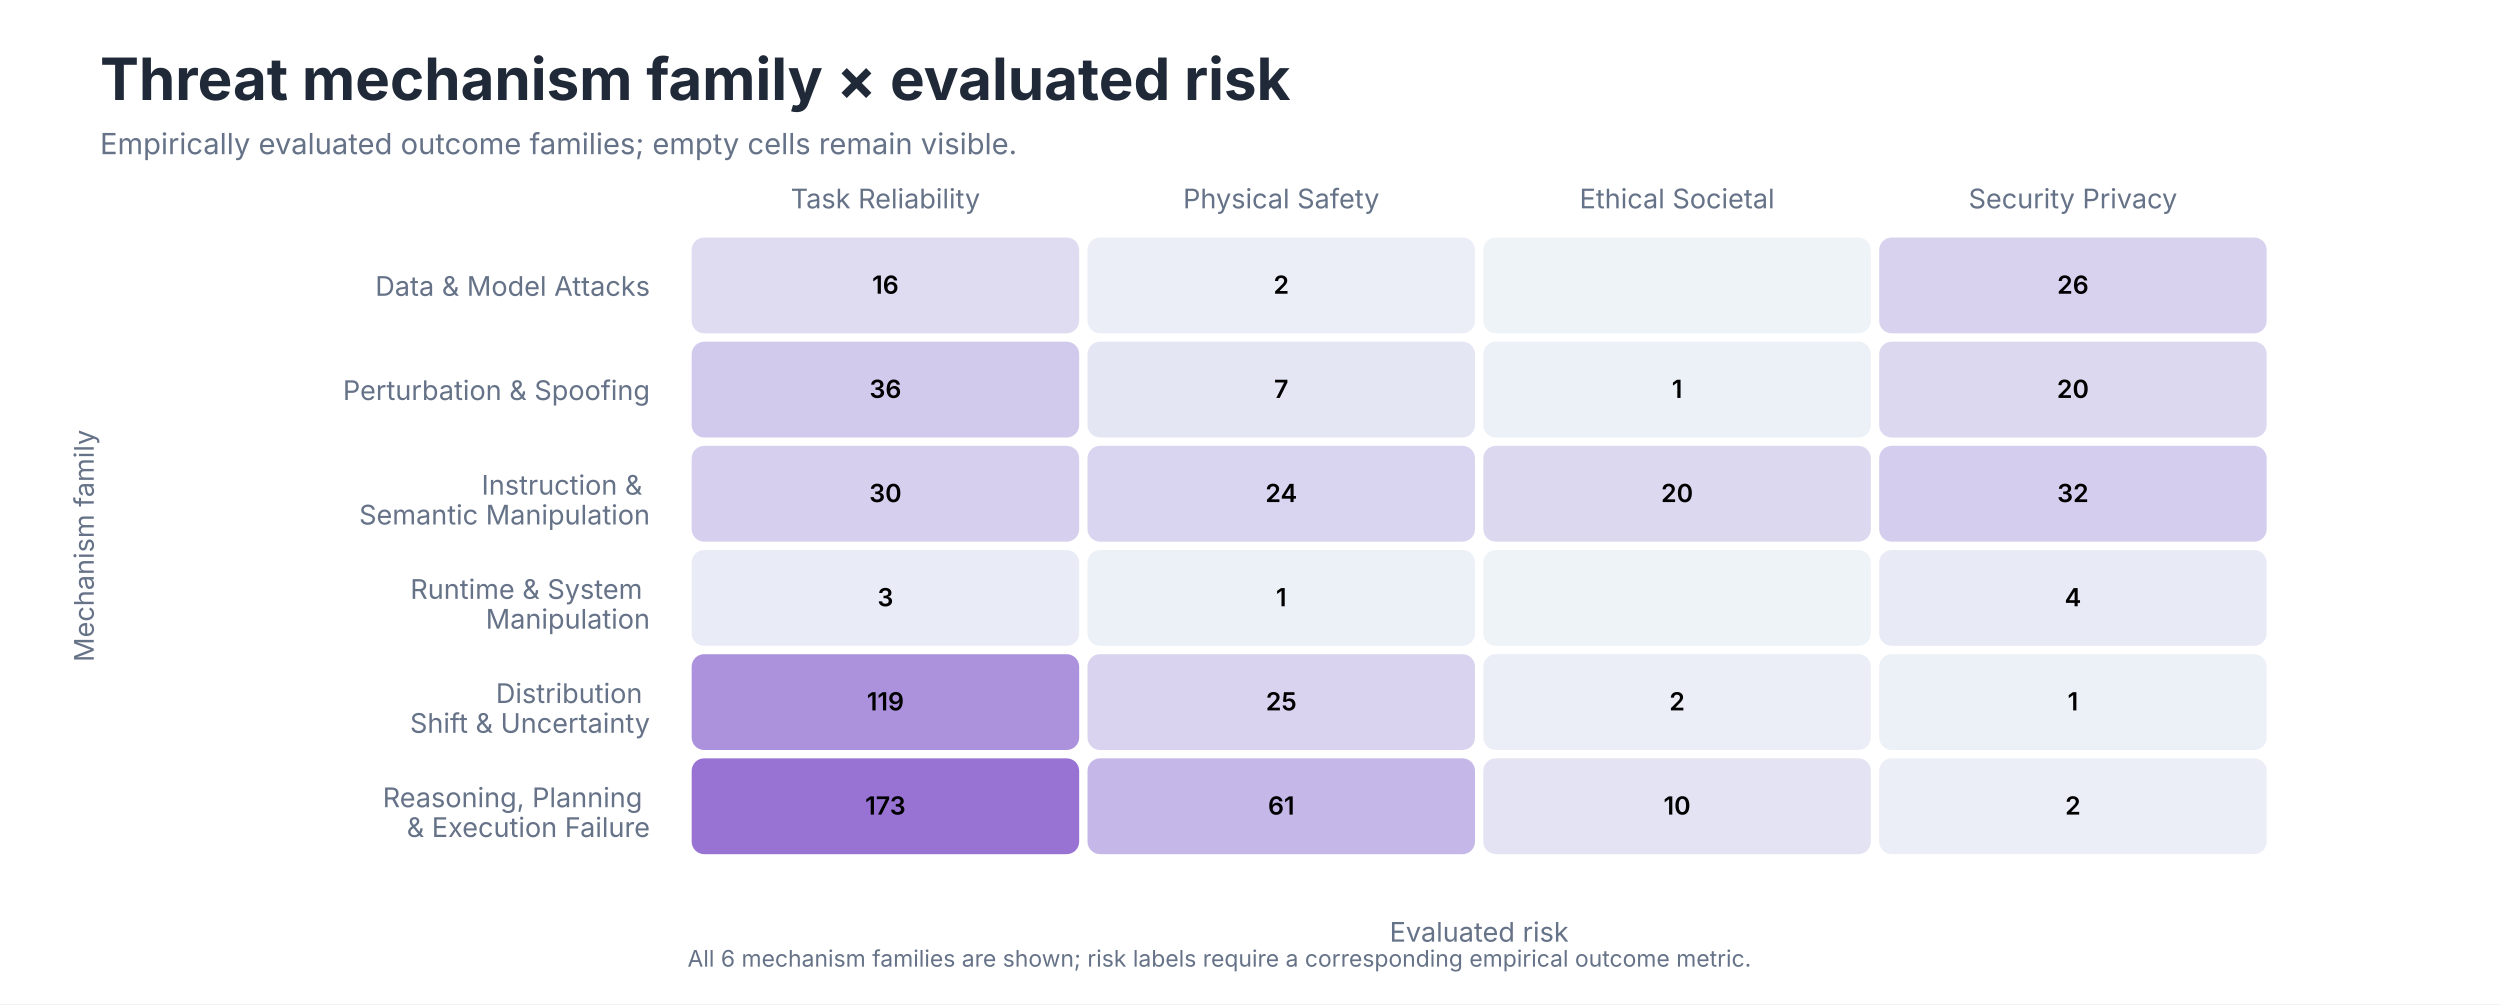
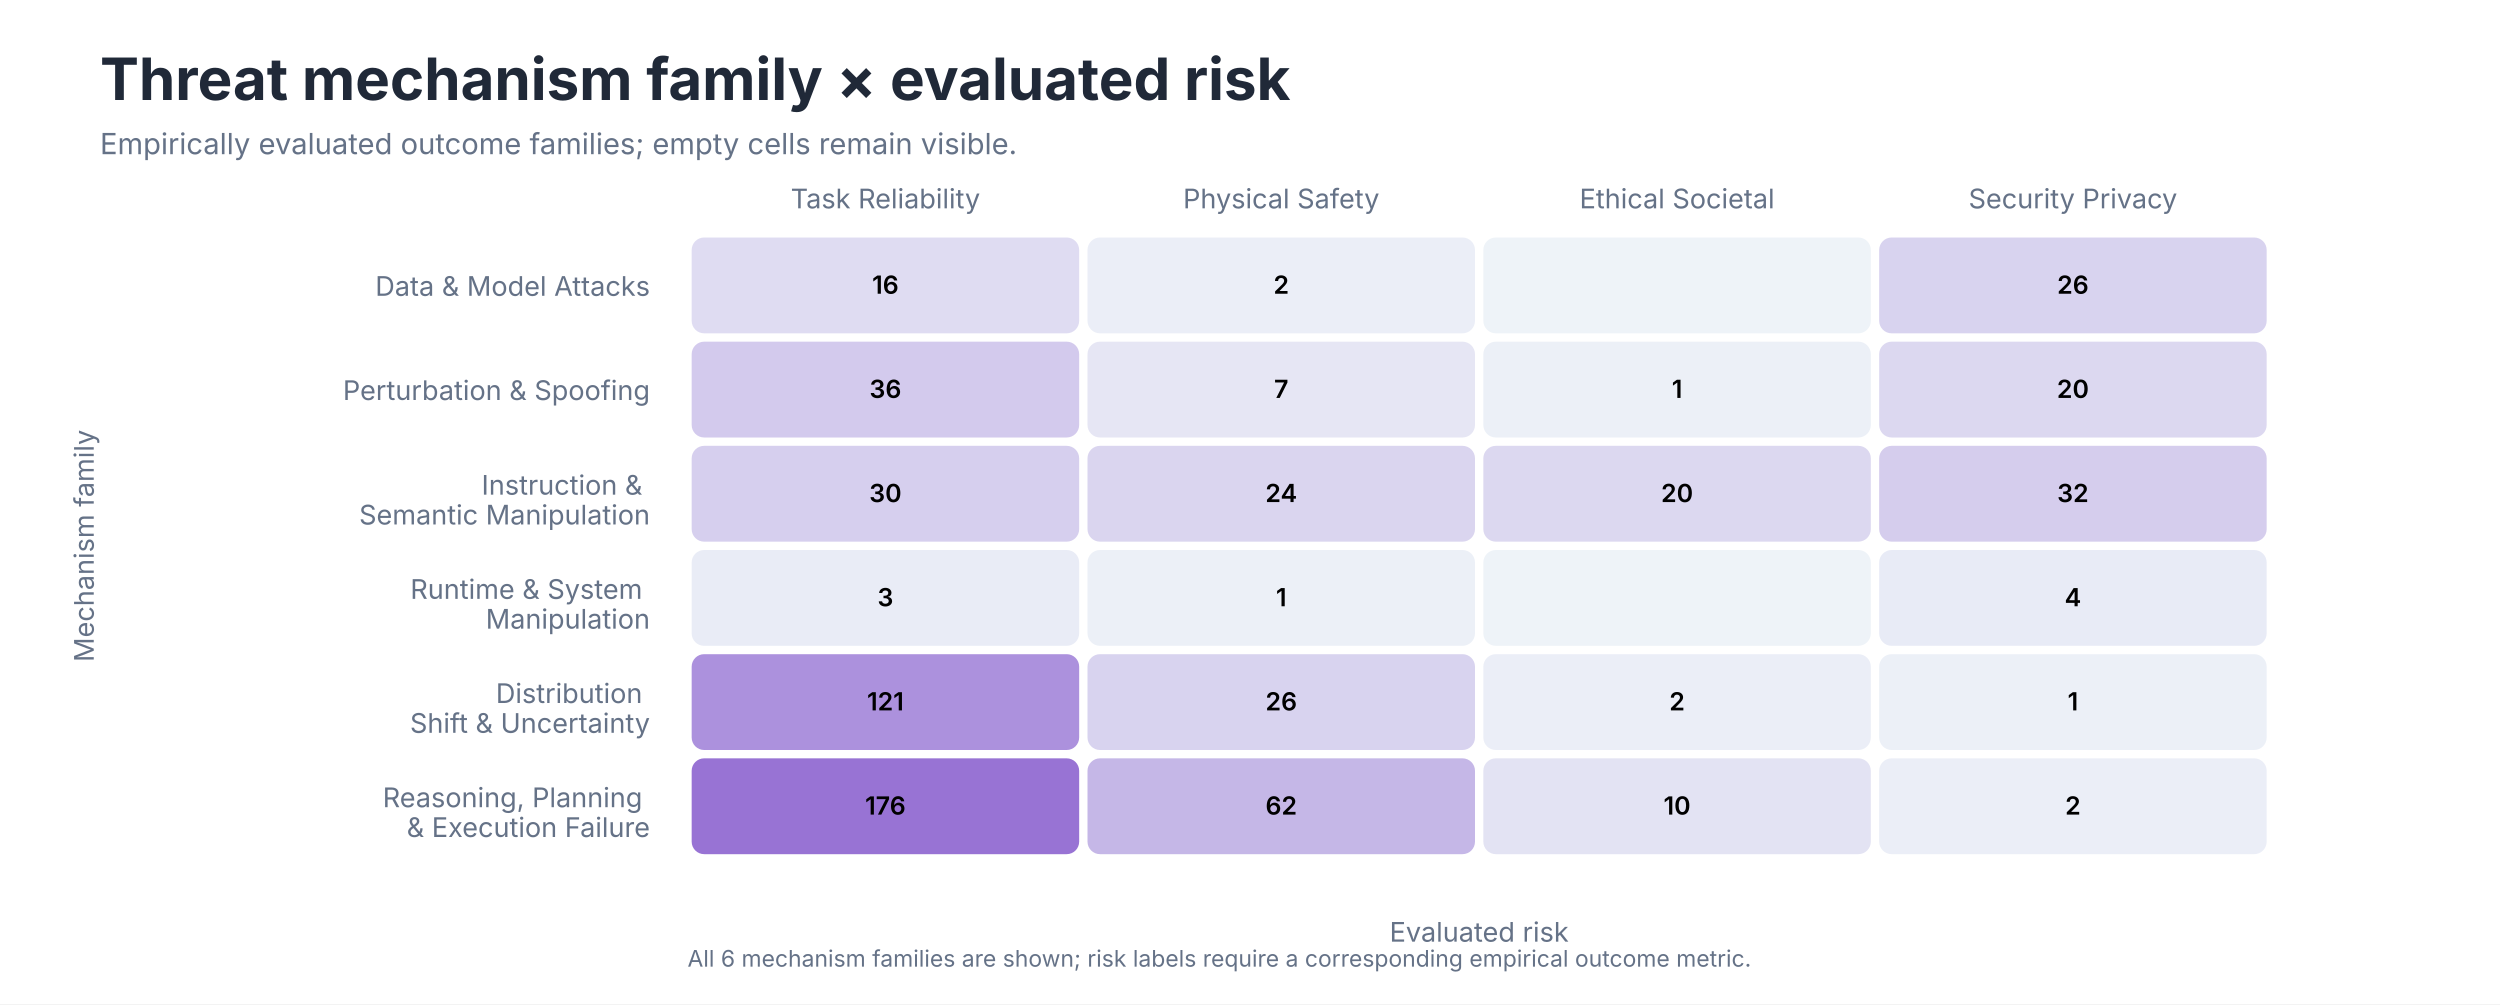
<svg xmlns="http://www.w3.org/2000/svg" role="img" aria-labelledby="title desc" viewBox="0 0 1200 482">
  <style>
text { font-family: -apple-system, BlinkMacSystemFont, 'Segoe UI', sans-serif; }
.title { font-size: 28px; font-weight: 650; fill: #202938; }
.subtitle { font-size: 14px; fill: #657287; }
.axis { font-size: 13px; fill: #657287; }
.label { font-size: 13px; fill: #202938; }
.small { font-size: 11px; fill: #657287; }
</style>
  <rect width="1200" height="482" fill="#FFFFFF" />
  <text class="title" x="48" y="48">Threat mechanism family × evaluated risk</text>
  <text class="subtitle" x="48" y="74">Empirically evaluated outcome families; empty cells remain visible.</text>
  <text class="axis" x="425.0" y="100" text-anchor="middle">Task Reliability</text>
  <text class="axis" x="615.0" y="100" text-anchor="middle">Physical Safety</text>
  <text class="axis" x="805.0" y="100" text-anchor="middle">Ethical Societal</text>
  <text class="axis" x="995.0" y="100" text-anchor="middle">Security Privacy</text>
  <text class="axis" text-anchor="end" x="312.0" y="142.0">Data &amp; Model Attacks</text>
  <rect x="332" y="114" width="186" height="46" rx="6" fill="#DFDCF2" />
  <text x="425.0" y="141.0" text-anchor="middle" font-size="12" font-weight="600" fill="#000000">16</text>
  <rect x="522" y="114" width="186" height="46" rx="6" fill="#EBEEF7" />
  <text x="615.0" y="141.0" text-anchor="middle" font-size="12" font-weight="600" fill="#000000">2</text>
  <rect x="712" y="114" width="186" height="46" rx="6" fill="#EEF3F8" />
  <text x="805.0" y="141.0" text-anchor="middle" font-size="12" font-weight="600" fill="#000000" />
-   <rect x="902" y="114" width="186" height="46" rx="6" fill="#D8D2EF" />
+   <rect x="902" y="114" width="186" height="46" rx="6" fill="#D8D3EF" />
  <text x="995.0" y="141.0" text-anchor="middle" font-size="12" font-weight="600" fill="#000000">26</text>
  <text class="axis" text-anchor="end" x="312.0" y="192.0">Perturbation &amp; Spoofing</text>
-   <rect x="332" y="164" width="186" height="46" rx="6" fill="#D2CAEC" />
+   <rect x="332" y="164" width="186" height="46" rx="6" fill="#D3CAED" />
  <text x="425.0" y="191.0" text-anchor="middle" font-size="12" font-weight="600" fill="#000000">36</text>
-   <rect x="522" y="164" width="186" height="46" rx="6" fill="#E5E6F4" />
+   <rect x="522" y="164" width="186" height="46" rx="6" fill="#E6E6F4" />
  <text x="615.0" y="191.0" text-anchor="middle" font-size="12" font-weight="600" fill="#000000">7</text>
  <rect x="712" y="164" width="186" height="46" rx="6" fill="#ECF0F7" />
  <text x="805.0" y="191.0" text-anchor="middle" font-size="12" font-weight="600" fill="#000000">1</text>
  <rect x="902" y="164" width="186" height="46" rx="6" fill="#DCD8F0" />
  <text x="995.0" y="191.0" text-anchor="middle" font-size="12" font-weight="600" fill="#000000">20</text>
  <text class="axis" text-anchor="end" x="312.0" y="242.0">
    <tspan x="312.0" dy="-0.35em">Instruction &amp;</tspan>
    <tspan x="312.0" dy="1.1em">Semantic Manipulation</tspan>
  </text>
  <rect x="332" y="214" width="186" height="46" rx="6" fill="#D6CFEE" />
  <text x="425.0" y="241.0" text-anchor="middle" font-size="12" font-weight="600" fill="#000000">30</text>
-   <rect x="522" y="214" width="186" height="46" rx="6" fill="#D9D4EF" />
+   <rect x="522" y="214" width="186" height="46" rx="6" fill="#DAD5EF" />
  <text x="615.0" y="241.0" text-anchor="middle" font-size="12" font-weight="600" fill="#000000">24</text>
  <rect x="712" y="214" width="186" height="46" rx="6" fill="#DCD8F0" />
  <text x="805.0" y="241.0" text-anchor="middle" font-size="12" font-weight="600" fill="#000000">20</text>
-   <rect x="902" y="214" width="186" height="46" rx="6" fill="#D4CDED" />
+   <rect x="902" y="214" width="186" height="46" rx="6" fill="#D5CDED" />
  <text x="995.0" y="241.0" text-anchor="middle" font-size="12" font-weight="600" fill="#000000">32</text>
  <text class="axis" text-anchor="end" x="312.0" y="292.0">
    <tspan x="312.0" dy="-0.35em">Runtime &amp; System</tspan>
    <tspan x="312.0" dy="1.1em">Manipulation</tspan>
  </text>
  <rect x="332" y="264" width="186" height="46" rx="6" fill="#E9ECF6" />
  <text x="425.0" y="291.0" text-anchor="middle" font-size="12" font-weight="600" fill="#000000">3</text>
  <rect x="522" y="264" width="186" height="46" rx="6" fill="#ECF0F7" />
  <text x="615.0" y="291.0" text-anchor="middle" font-size="12" font-weight="600" fill="#000000">1</text>
  <rect x="712" y="264" width="186" height="46" rx="6" fill="#EEF3F8" />
  <text x="805.0" y="291.0" text-anchor="middle" font-size="12" font-weight="600" fill="#000000" />
  <rect x="902" y="264" width="186" height="46" rx="6" fill="#E8EBF6" />
  <text x="995.0" y="291.0" text-anchor="middle" font-size="12" font-weight="600" fill="#000000">4</text>
  <text class="axis" text-anchor="end" x="312.0" y="342.0">
    <tspan x="312.0" dy="-0.35em">Distribution</tspan>
    <tspan x="312.0" dy="1.1em">Shift &amp; Uncertainty</tspan>
  </text>
  <rect x="332" y="314" width="186" height="46" rx="6" fill="#AC91DD" />
-   <text x="425.0" y="341.0" text-anchor="middle" font-size="12" font-weight="600" fill="#000000">119</text>
-   <rect x="522" y="314" width="186" height="46" rx="6" fill="#D9D3EF" />
-   <text x="615.0" y="341.0" text-anchor="middle" font-size="12" font-weight="600" fill="#000000">25</text>
+   <text x="425.0" y="341.0" text-anchor="middle" font-size="12" font-weight="600" fill="#000000">121</text>
+   <rect x="522" y="314" width="186" height="46" rx="6" fill="#D8D3EF" />
+   <text x="615.0" y="341.0" text-anchor="middle" font-size="12" font-weight="600" fill="#000000">26</text>
  <rect x="712" y="314" width="186" height="46" rx="6" fill="#EBEEF7" />
  <text x="805.0" y="341.0" text-anchor="middle" font-size="12" font-weight="600" fill="#000000">2</text>
  <rect x="902" y="314" width="186" height="46" rx="6" fill="#ECF0F7" />
  <text x="995.0" y="341.0" text-anchor="middle" font-size="12" font-weight="600" fill="#000000">1</text>
  <text class="axis" text-anchor="end" x="312.0" y="392.0">
    <tspan x="312.0" dy="-0.35em">Reasoning, Planning</tspan>
    <tspan x="312.0" dy="1.1em">&amp; Execution Failure</tspan>
  </text>
  <rect x="332" y="364" width="186" height="46" rx="6" fill="#9873D4" />
-   <text x="425.0" y="391.0" text-anchor="middle" font-size="12" font-weight="600" fill="#000000">173</text>
+   <text x="425.0" y="391.0" text-anchor="middle" font-size="12" font-weight="600" fill="#000000">176</text>
  <rect x="522" y="364" width="186" height="46" rx="6" fill="#C5B7E7" />
-   <text x="615.0" y="391.0" text-anchor="middle" font-size="12" font-weight="600" fill="#000000">61</text>
+   <text x="615.0" y="391.0" text-anchor="middle" font-size="12" font-weight="600" fill="#000000">62</text>
  <rect x="712" y="364" width="186" height="46" rx="6" fill="#E3E3F3" />
  <text x="805.0" y="391.0" text-anchor="middle" font-size="12" font-weight="600" fill="#000000">10</text>
  <rect x="902" y="364" width="186" height="46" rx="6" fill="#EBEEF7" />
  <text x="995.0" y="391.0" text-anchor="middle" font-size="12" font-weight="600" fill="#000000">2</text>
  <text class="axis" x="710.0" y="452" text-anchor="middle">Evaluated risk</text>
  <text class="axis" transform="translate(45 262.0) rotate(-90)" text-anchor="middle">Mechanism family</text>
  <text class="small" x="330" y="464">All 6 mechanism families are shown; risk labels require a corresponding empirical outcome metric.</text>
</svg>
